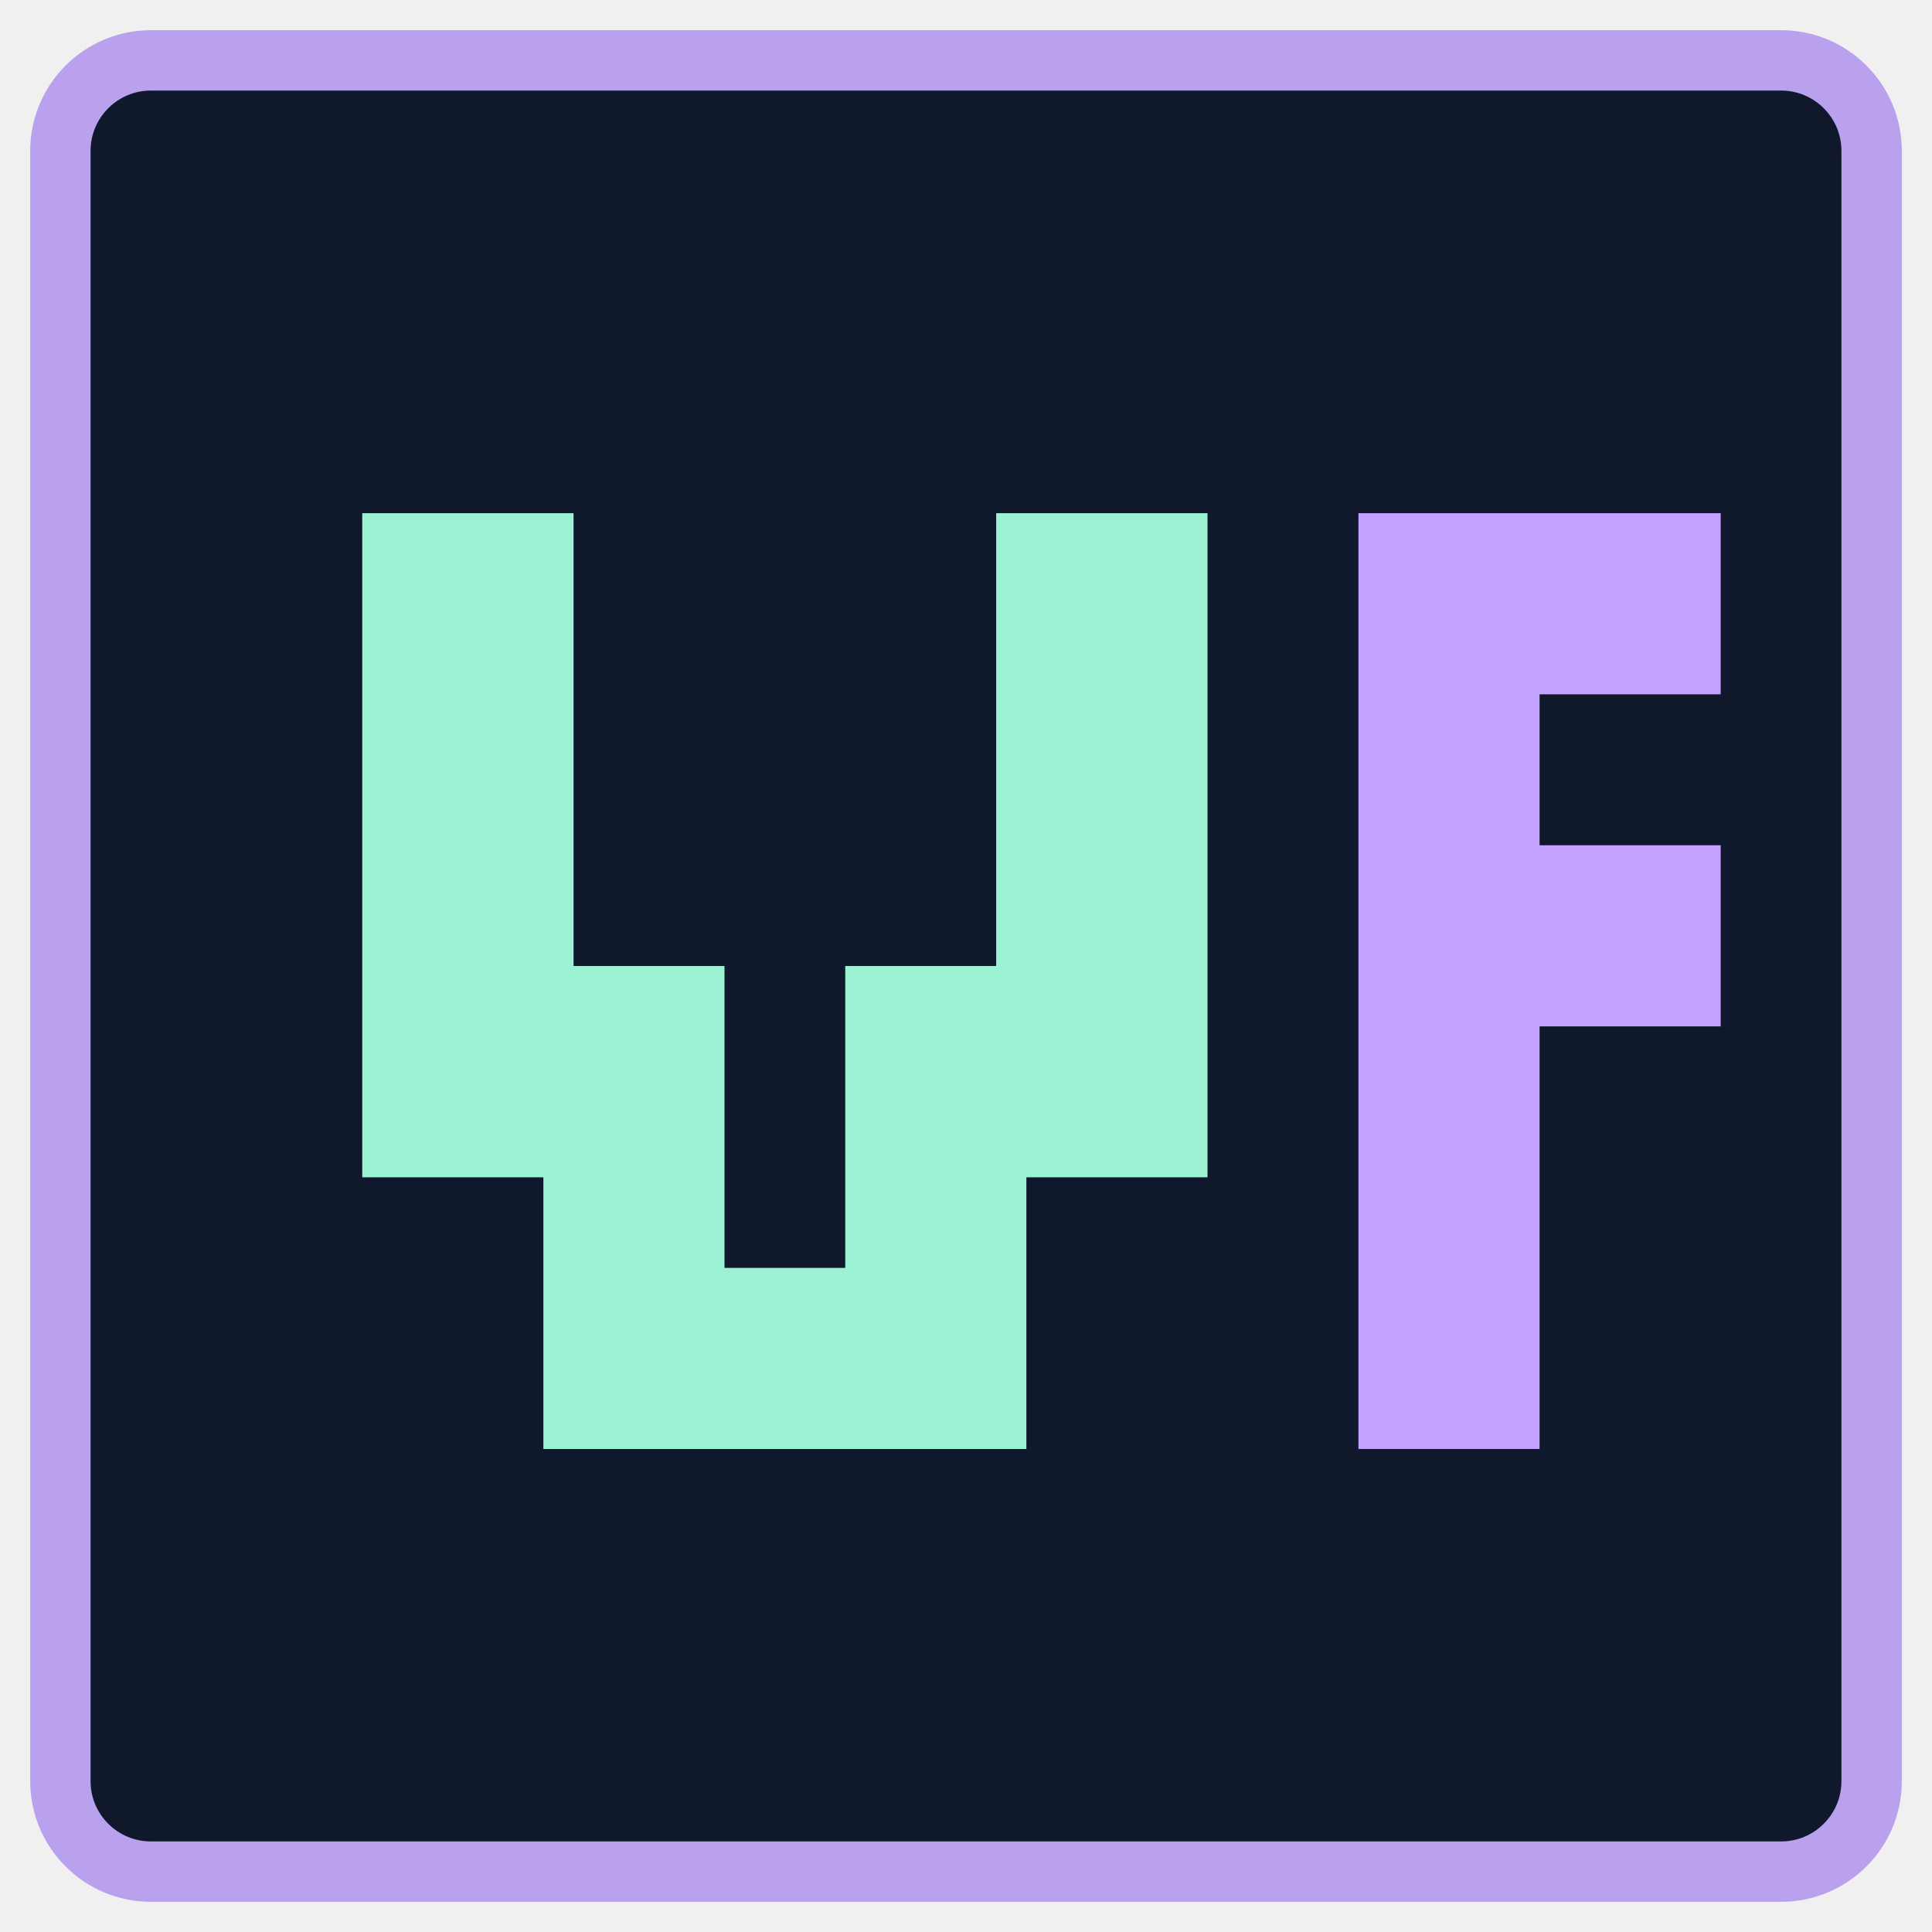
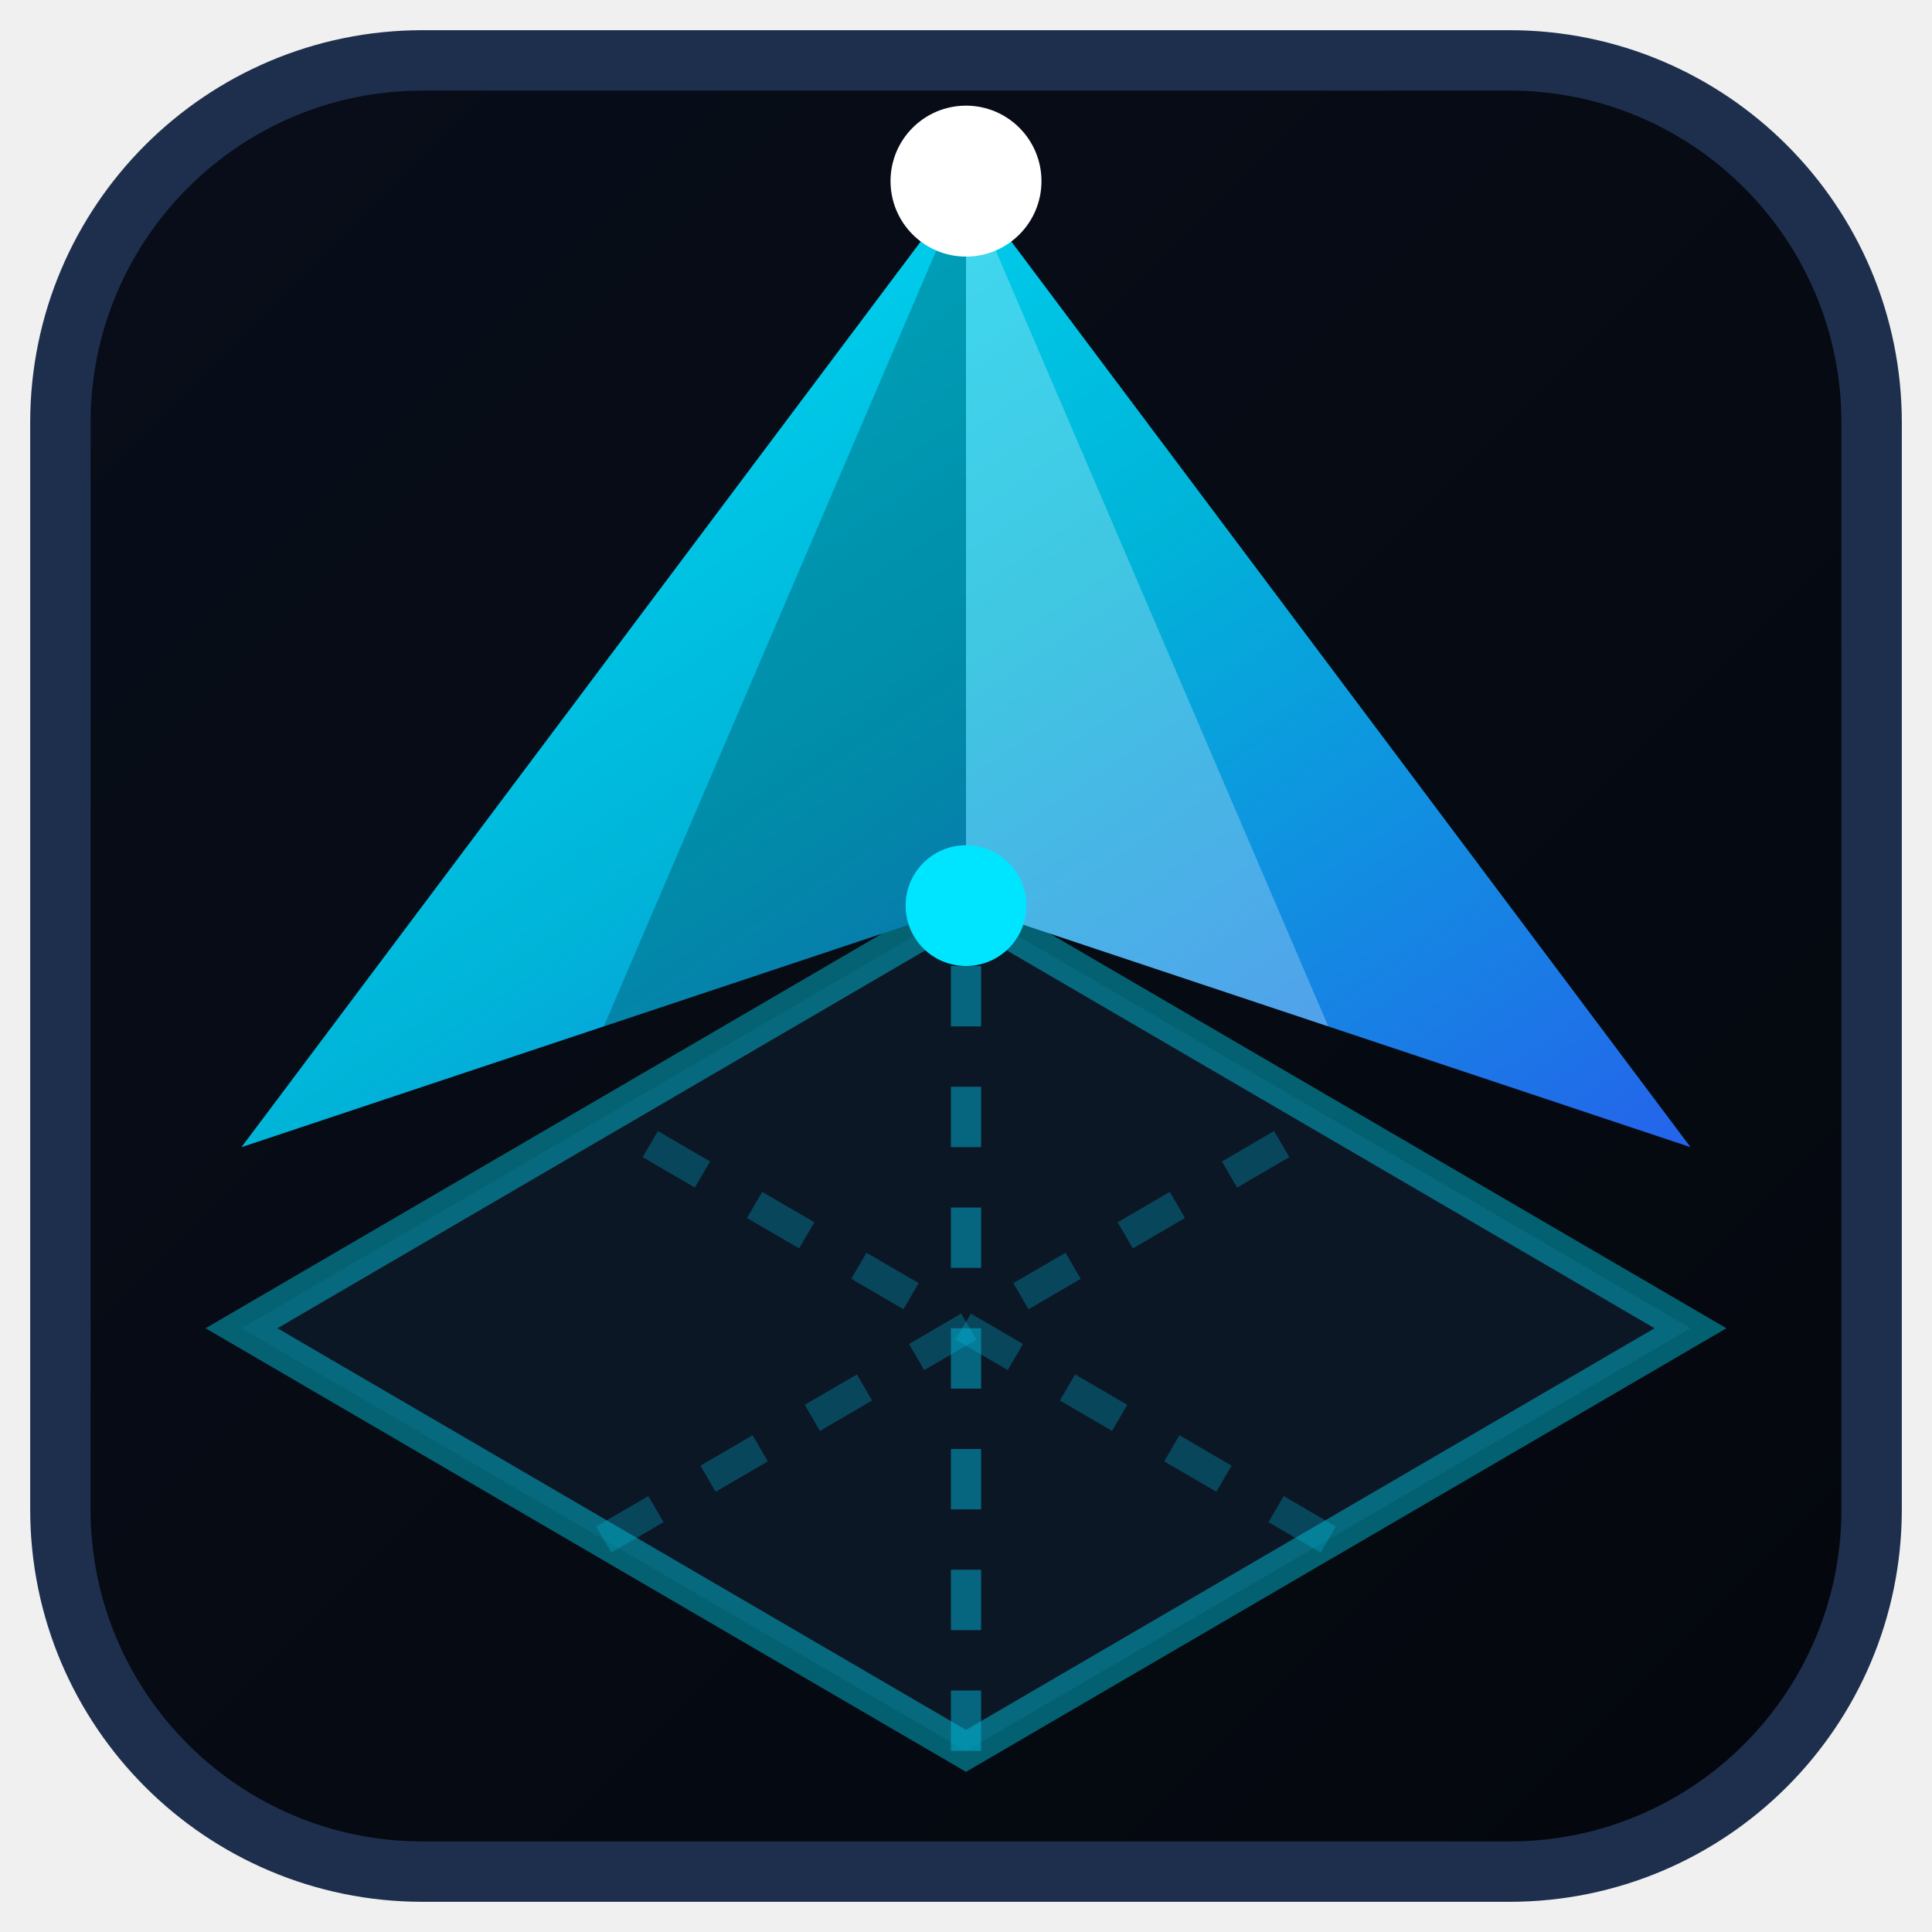
- <svg xmlns="http://www.w3.org/2000/svg" viewBox="0 0 64 64" role="img" aria-label="VoxelFlight">
-   <rect x="2" y="2" width="60" height="60" rx="3" fill="#10192b" stroke="#b9a1ee" stroke-width="2" />
-   <path d="M12 17h7v15h5v10h4V32h5V17h7v22h-6v9H18v-9h-6Z" fill="#9bf3d4" />
-   <path d="M45 17h12v6h-6v5h6v6h-6v14h-6Z" fill="#c4a2ff" />
+ <svg xmlns="http://www.w3.org/2000/svg" viewBox="0 0 64 64" role="img" aria-label="AIRIS">
+   <defs>
+     <linearGradient id="fav-bg" x1="0%" y1="0%" x2="100%" y2="100%">
+       <stop offset="0%" stop-color="#080e1a" />
+       <stop offset="100%" stop-color="#04070d" />
+     </linearGradient>
+     <linearGradient id="fav-wing" x1="0%" y1="0%" x2="100%" y2="100%">
+       <stop offset="0%" stop-color="#00e5ff" />
+       <stop offset="50%" stop-color="#00b4d8" />
+       <stop offset="100%" stop-color="#2563eb" />
+     </linearGradient>
+   </defs>
+   <rect x="2" y="2" width="60" height="60" rx="12" fill="url(#fav-bg)" stroke="#1e2f4d" stroke-width="2" />
+   <path d="M32 58 L8 44 L32 30 L56 44 Z" fill="#0c1726" stroke="#00e5ff" stroke-width="1.2" stroke-opacity="0.4" />
+   <path d="M32 58 L32 30" stroke="#00b4d8" stroke-width="1" stroke-opacity="0.5" stroke-dasharray="2 2" />
+   <path d="M20 51 L44 37" stroke="#00b4d8" stroke-width="1" stroke-opacity="0.3" stroke-dasharray="2 2" />
+   <path d="M44 51 L20 37" stroke="#00b4d8" stroke-width="1" stroke-opacity="0.3" stroke-dasharray="2 2" />
+   <path d="M32 6 L56 38 L32 30 L8 38 Z" fill="url(#fav-wing)" />
+   <path d="M32 6 L32 30 L44 34 Z" fill="#ffffff" fill-opacity="0.25" />
+   <path d="M32 6 L32 30 L20 34 Z" fill="#000000" fill-opacity="0.22" />
+   <circle cx="32" cy="6" r="2.5" fill="#ffffff" />
+   <circle cx="32" cy="30" r="2" fill="#00e5ff" />
</svg>
